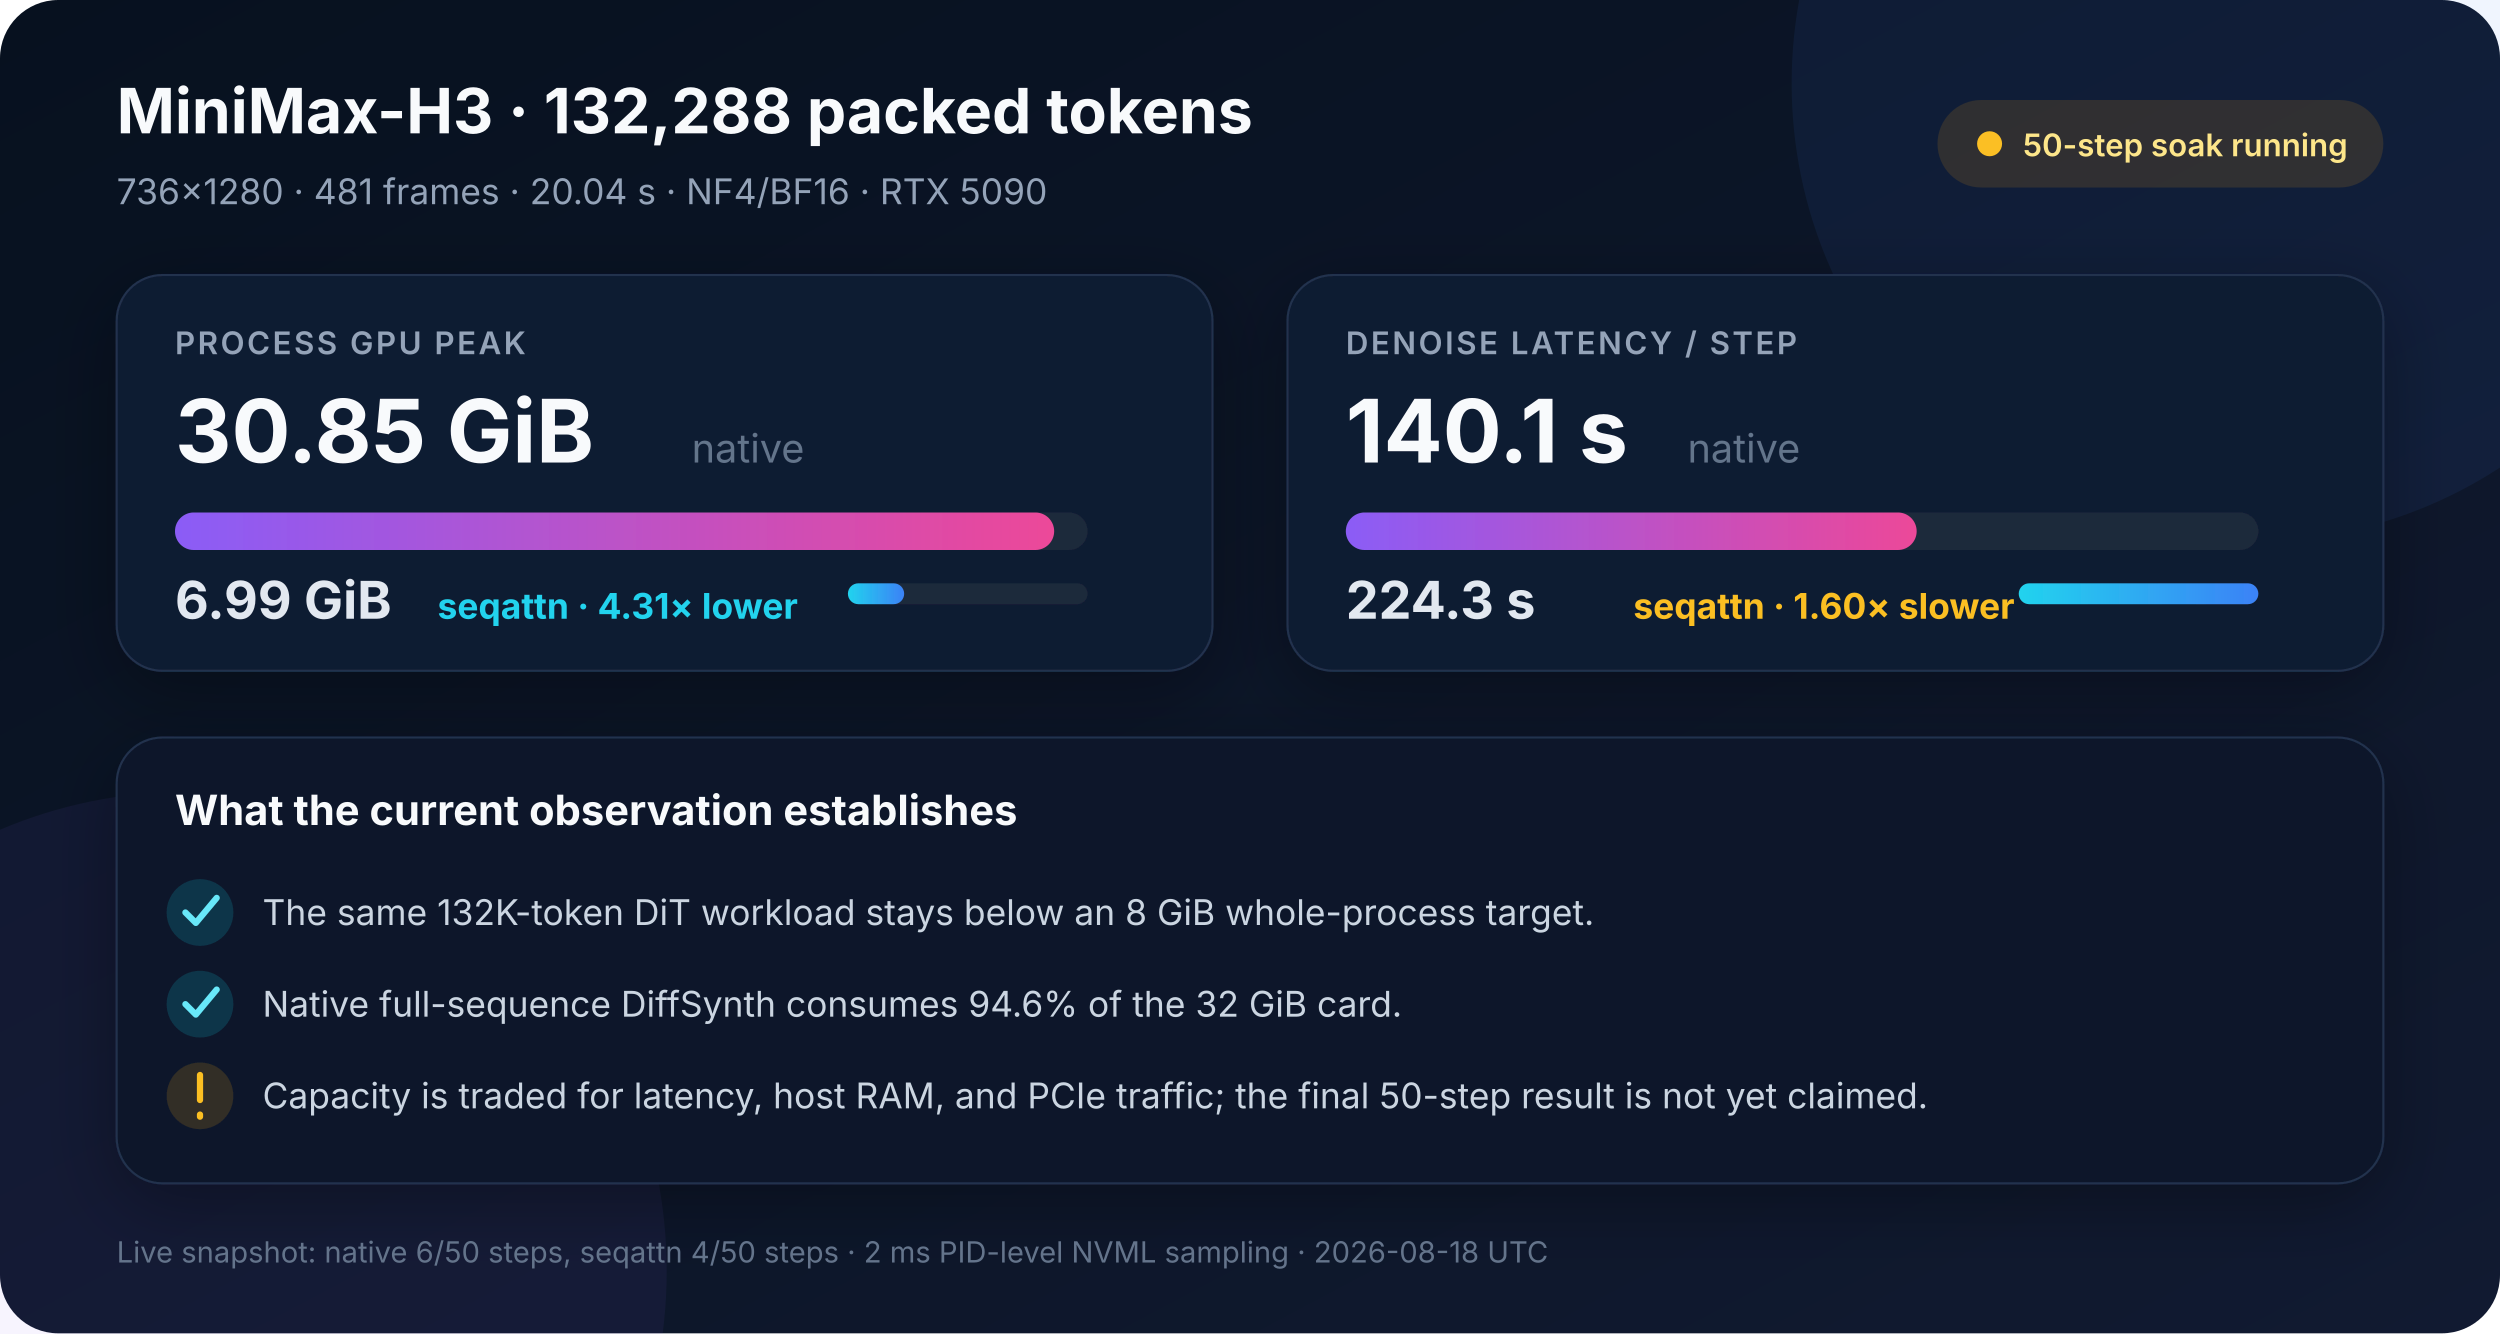
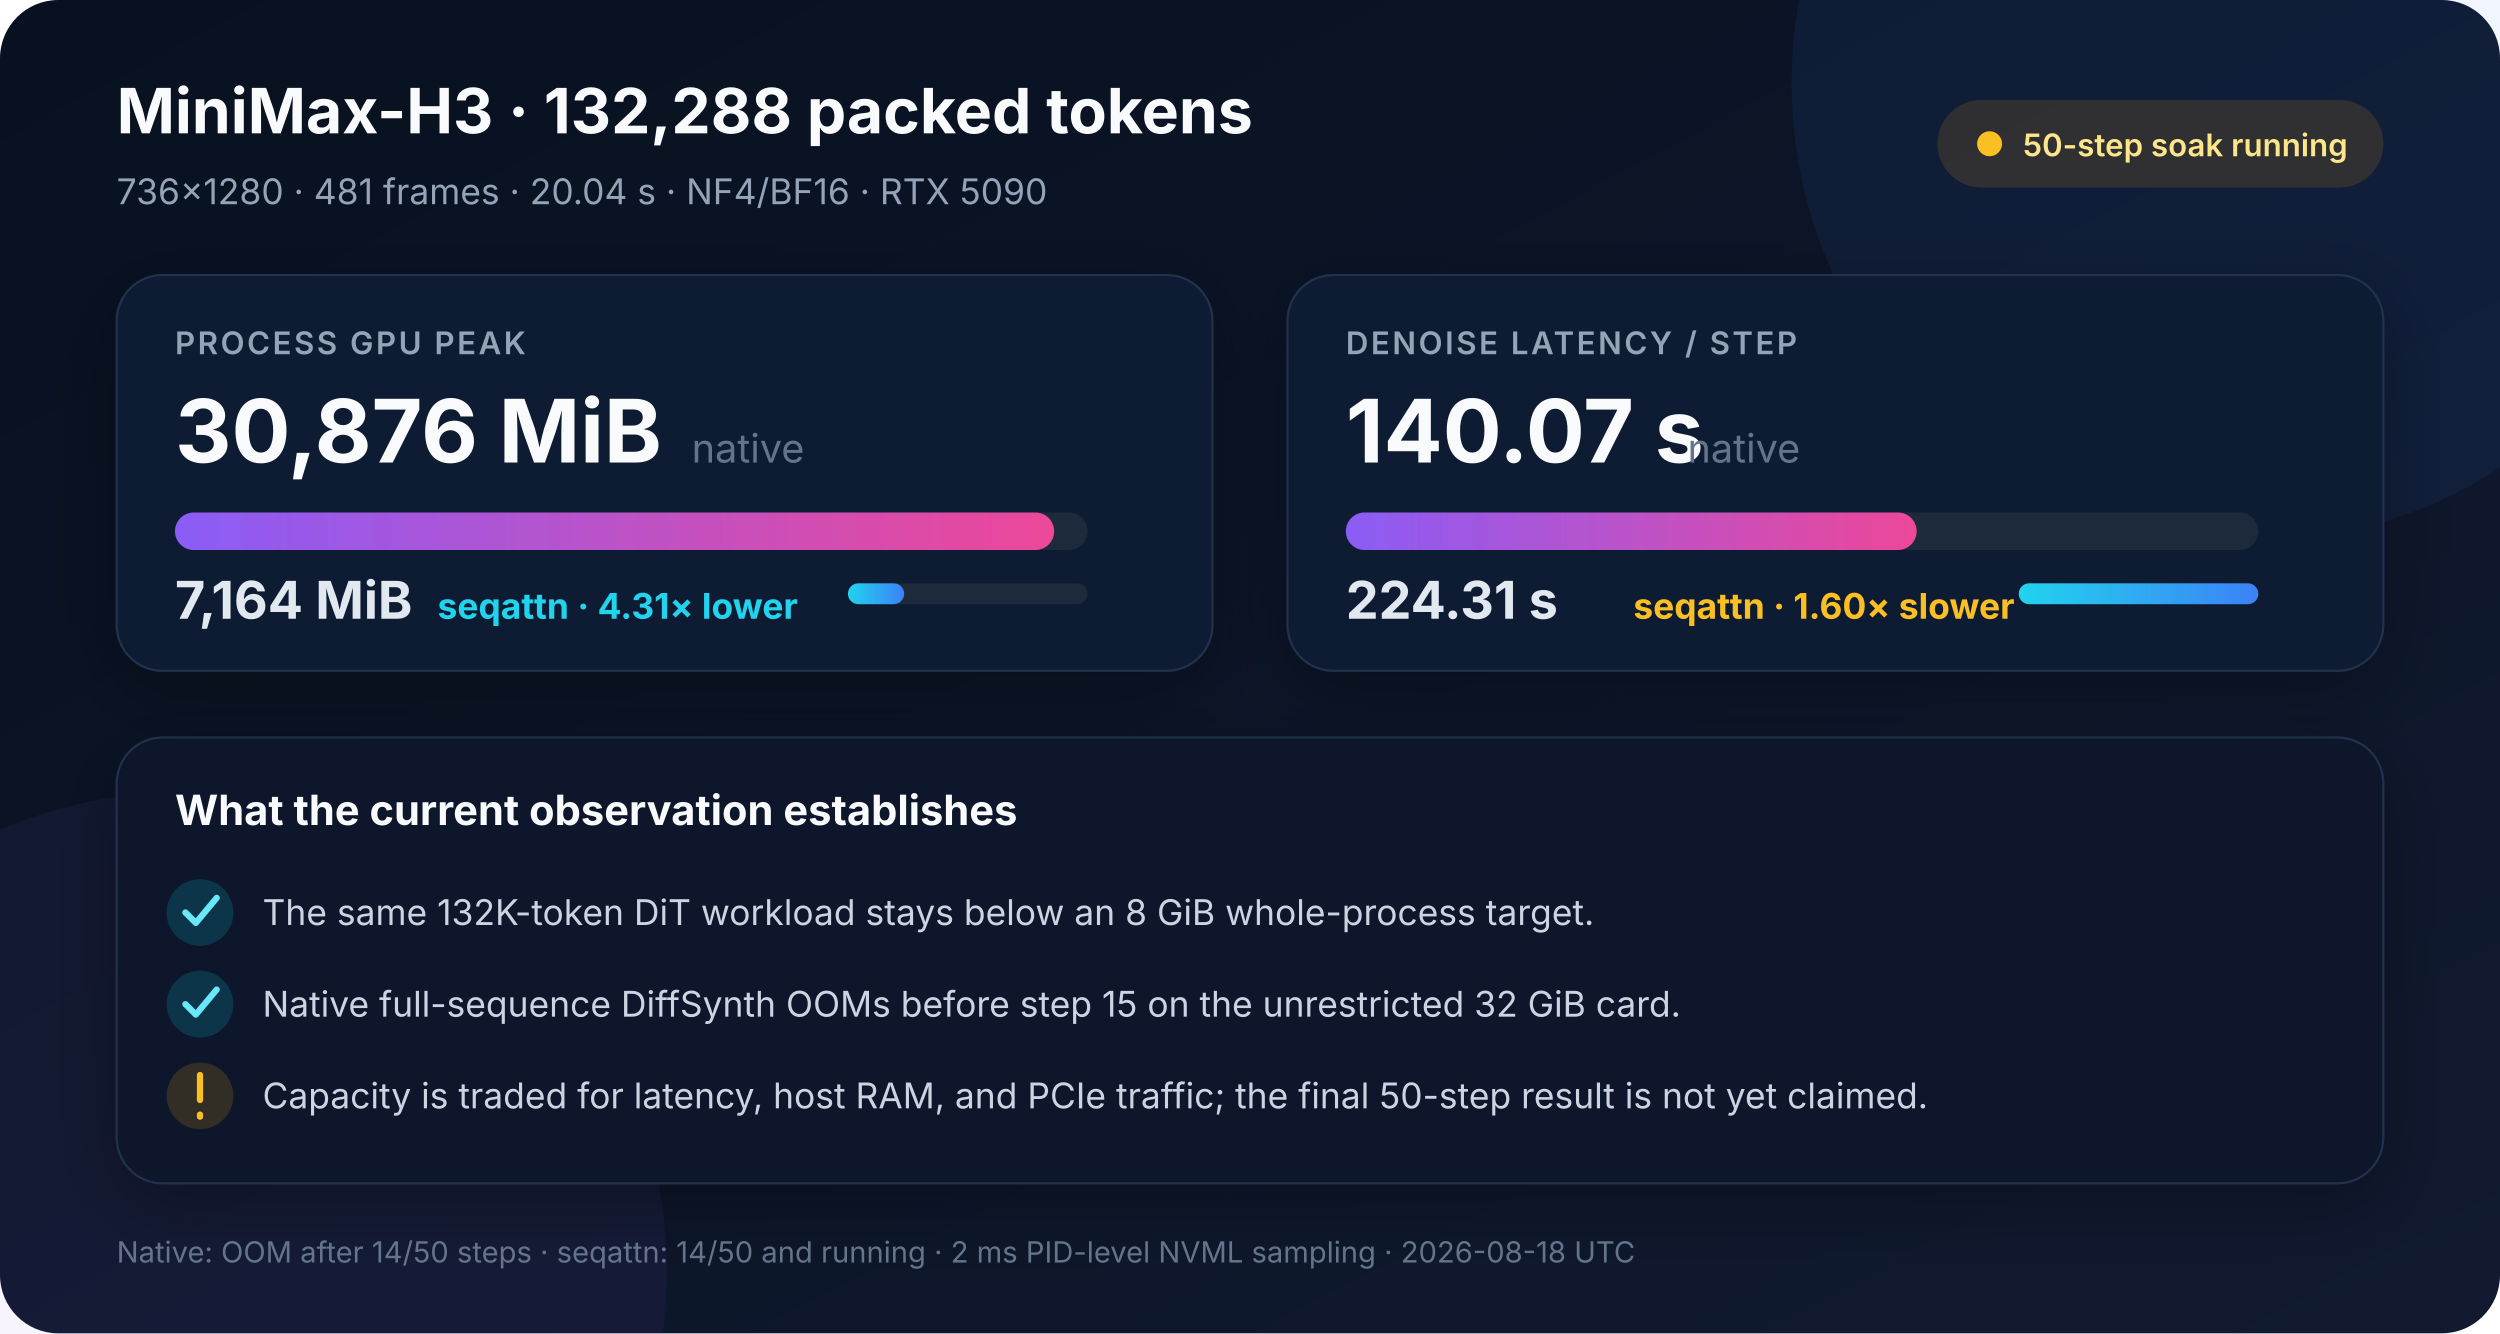
<svg xmlns="http://www.w3.org/2000/svg" width="1200" height="640" viewBox="0 0 1200 640" role="img" aria-labelledby="title desc">
  <defs>
    <linearGradient id="bg" x1="0" y1="0" x2="1" y2="1">
      <stop offset="0" stop-color="#07111f" />
      <stop offset="1" stop-color="#111a31" />
    </linearGradient>
    <linearGradient id="cyan" x1="0" y1="0" x2="1" y2="0">
      <stop offset="0" stop-color="#22d3ee" />
      <stop offset="1" stop-color="#3b82f6" />
    </linearGradient>
    <linearGradient id="violet" x1="0" y1="0" x2="1" y2="0">
      <stop offset="0" stop-color="#8b5cf6" />
      <stop offset="1" stop-color="#ec4899" />
    </linearGradient>
    <filter id="shadow" x="-20%" y="-20%" width="140%" height="140%">
      <feDropShadow dx="0" dy="10" stdDeviation="18" flood-color="#000" flood-opacity=".32" />
    </filter>
  </defs>
  <rect width="1200" height="640" rx="28" fill="url(#bg)" />
  <circle cx="1080" cy="40" r="220" fill="#3b82f6" opacity=".08" />
  <circle cx="90" cy="610" r="230" fill="#8b5cf6" opacity=".07" />
  <text x="56" y="64" fill="#f8fafc" font-family="Inter,Segoe UI,sans-serif" font-size="30" font-weight="700">MiniMax-H3 · 132,288 packed tokens</text>
  <text x="56" y="98" fill="#94a3b8" font-family="Inter,Segoe UI,sans-serif" font-size="17">736×1280 · 481 frames · 20.04 s · NF4/BF16 · RTX 5090</text>
  <rect x="930" y="48" width="214" height="42" rx="21" fill="#f59e0b" opacity=".14" />
  <circle cx="955" cy="69" r="6" fill="#fbbf24" />
  <text x="971" y="75" fill="#fde68a" font-family="Inter,Segoe UI,sans-serif" font-size="15" font-weight="600">50-step soak running</text>
  <g filter="url(#shadow)">
    <rect x="56" y="132" width="526" height="190" rx="22" fill="#101d33" stroke="#23324e" />
    <text x="84" y="170" fill="#94a3b8" font-family="Inter,Segoe UI,sans-serif" font-size="15" font-weight="600" letter-spacing="1.2">PROCESS GPU PEAK</text>
-     <text x="84" y="222" fill="#f8fafc" font-family="Inter,Segoe UI,sans-serif" font-size="42" font-weight="750">30.85 GiB</text>
+     <text x="84" y="222" fill="#f8fafc" font-family="Inter,Segoe UI,sans-serif" font-size="42" font-weight="750">30,876 MiB</text>
    <text x="332" y="222" fill="#64748b" font-family="Inter,Segoe UI,sans-serif" font-size="19">native</text>
    <rect x="84" y="246" width="438" height="18" rx="9" fill="#1e293b" />
    <rect x="84" y="246" width="422" height="18" rx="9" fill="url(#violet)" />
-     <text x="84" y="297" fill="#e2e8f0" font-family="Inter,Segoe UI,sans-serif" font-size="25" font-weight="700">6.99 GiB</text>
+     <text x="84" y="297" fill="#e2e8f0" font-family="Inter,Segoe UI,sans-serif" font-size="25" font-weight="700">7,164 MiB</text>
    <text x="210" y="297" fill="#22d3ee" font-family="Inter,Segoe UI,sans-serif" font-size="17" font-weight="650">seqattn · 4.31× lower</text>
    <rect x="407" y="280" width="115" height="10" rx="5" fill="#1e293b" />
    <rect x="407" y="280" width="27" height="10" rx="5" fill="url(#cyan)" />
  </g>
  <g filter="url(#shadow)">
    <rect x="618" y="132" width="526" height="190" rx="22" fill="#101d33" stroke="#23324e" />
    <text x="646" y="170" fill="#94a3b8" font-family="Inter,Segoe UI,sans-serif" font-size="15" font-weight="600" letter-spacing="1.2">DENOISE LATENCY / STEP</text>
-     <text x="646" y="222" fill="#f8fafc" font-family="Inter,Segoe UI,sans-serif" font-size="42" font-weight="750">140.1 s</text>
+     <text x="646" y="222" fill="#f8fafc" font-family="Inter,Segoe UI,sans-serif" font-size="42" font-weight="750">140.07 s</text>
    <text x="810" y="222" fill="#64748b" font-family="Inter,Segoe UI,sans-serif" font-size="19">native</text>
    <rect x="646" y="246" width="438" height="18" rx="9" fill="#1e293b" />
    <rect x="646" y="246" width="274" height="18" rx="9" fill="url(#violet)" />
-     <text x="646" y="297" fill="#e2e8f0" font-family="Inter,Segoe UI,sans-serif" font-size="25" font-weight="700">224.3 s</text>
+     <text x="646" y="297" fill="#e2e8f0" font-family="Inter,Segoe UI,sans-serif" font-size="25" font-weight="700">224.31 s</text>
    <text x="784" y="297" fill="#fbbf24" font-family="Inter,Segoe UI,sans-serif" font-size="17" font-weight="650">seqattn · 1.60× slower</text>
    <rect x="969" y="280" width="115" height="10" rx="5" fill="#1e293b" />
    <rect x="969" y="280" width="115" height="10" rx="5" fill="url(#cyan)" />
  </g>
  <g filter="url(#shadow)">
    <rect x="56" y="354" width="1088" height="214" rx="22" fill="#0d182b" stroke="#23324e" />
    <text x="84" y="396" fill="#f8fafc" font-family="Inter,Segoe UI,sans-serif" font-size="20" font-weight="700">What the current observation establishes</text>
    <circle cx="96" cy="438" r="16" fill="#22d3ee" opacity=".16" />
    <path d="M89 438l5 5 10-12" fill="none" stroke="#67e8f9" stroke-width="3" stroke-linecap="round" stroke-linejoin="round" />
    <text x="126" y="444" fill="#cbd5e1" font-family="Inter,Segoe UI,sans-serif" font-size="17">The same 132K-token DiT workload stays below an 8 GiB whole-process target.</text>
    <circle cx="96" cy="482" r="16" fill="#22d3ee" opacity=".16" />
    <path d="M89 482l5 5 10-12" fill="none" stroke="#67e8f9" stroke-width="3" stroke-linecap="round" stroke-linejoin="round" />
-     <text x="126" y="488" fill="#cbd5e1" font-family="Inter,Segoe UI,sans-serif" font-size="17">Native full-sequence DiffSynth consumes 94.6% of the 32 GiB card.</text>
+     <text x="126" y="488" fill="#cbd5e1" font-family="Inter,Segoe UI,sans-serif" font-size="17">Native full-sequence DiffSynth OOMs before step 15 on the unrestricted 32 GiB card.</text>
    <circle cx="96" cy="526" r="16" fill="#f59e0b" opacity=".16" />
    <path d="M96 516v12m0 7v1" fill="none" stroke="#fbbf24" stroke-width="3" stroke-linecap="round" />
    <text x="126" y="532" fill="#cbd5e1" font-family="Inter,Segoe UI,sans-serif" font-size="17">Capacity is traded for latency, host RAM, and PCIe traffic; the final 50-step result is not yet claimed.</text>
  </g>
-   <text x="56" y="606" fill="#64748b" font-family="Inter,Segoe UI,sans-serif" font-size="14">Live snapshot: native 6/50 steps, seqattn 4/50 steps · 2 ms PID-level NVML sampling · 2026-08-18 UTC</text>
+   <text x="56" y="606" fill="#64748b" font-family="Inter,Segoe UI,sans-serif" font-size="14">Native: OOM after 14/50 steps · seqattn: 14/50 and running · 2 ms PID-level NVML sampling · 2026-08-18 UTC</text>
</svg>
